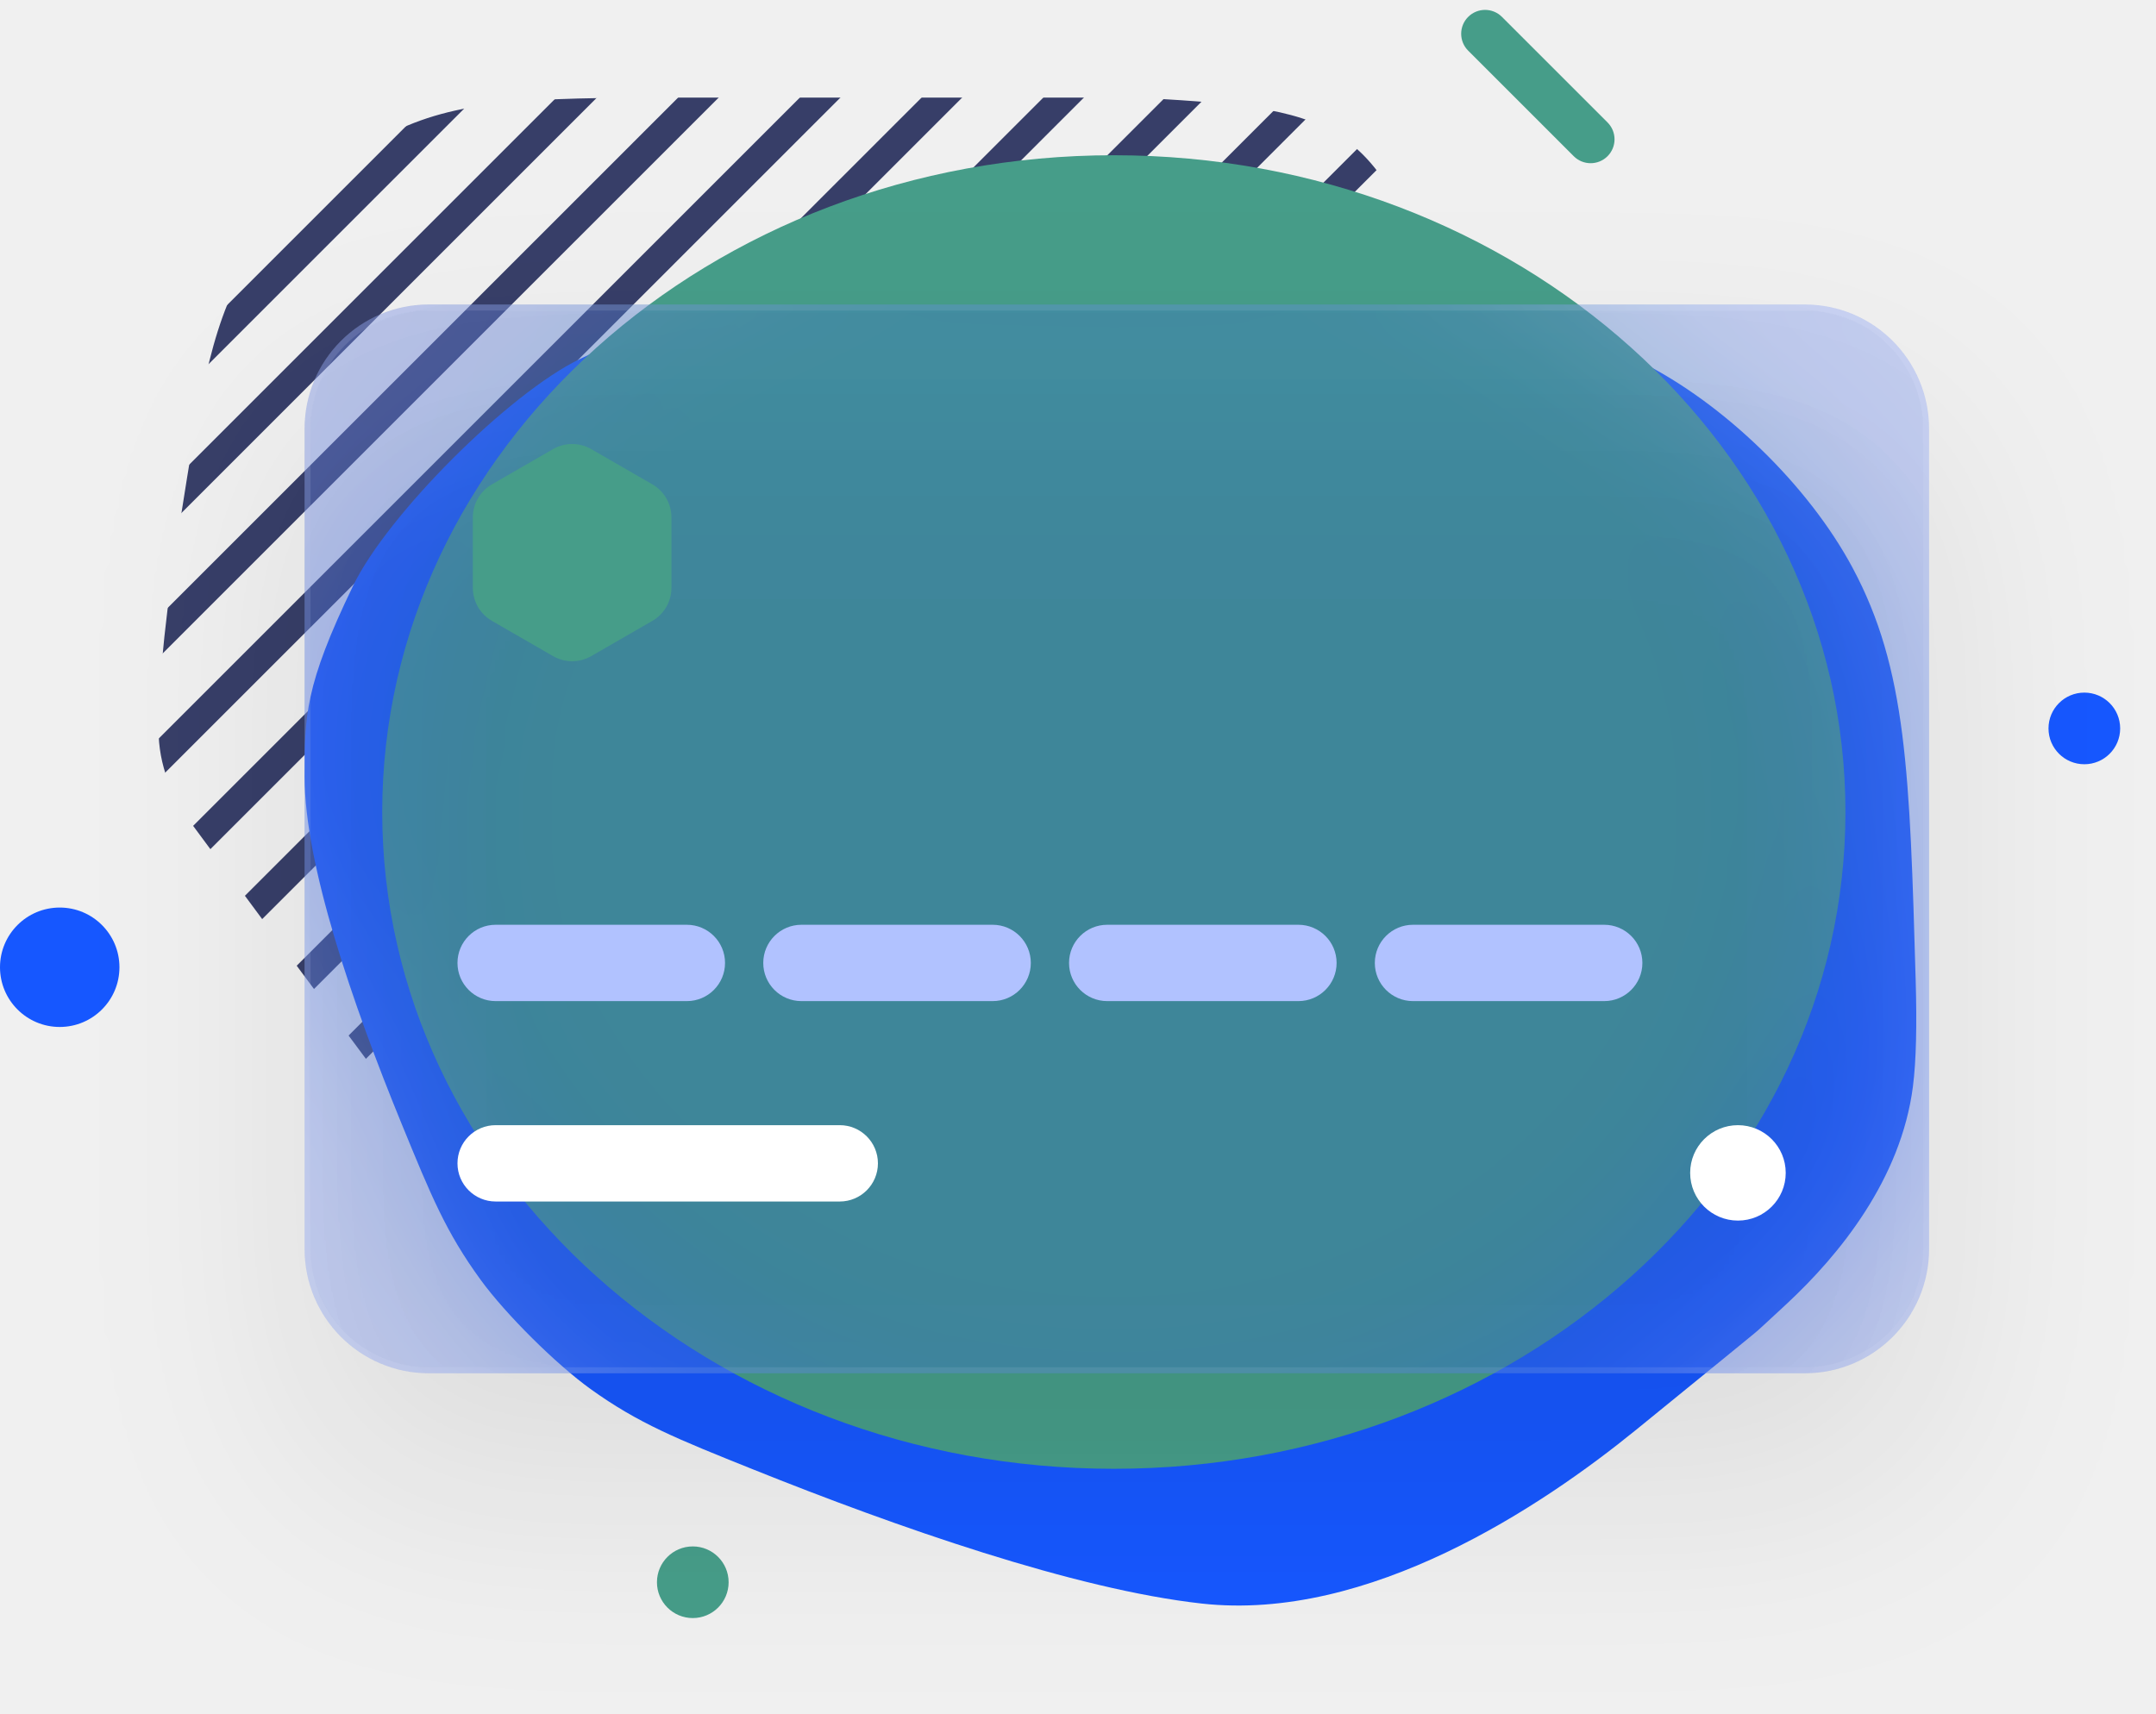
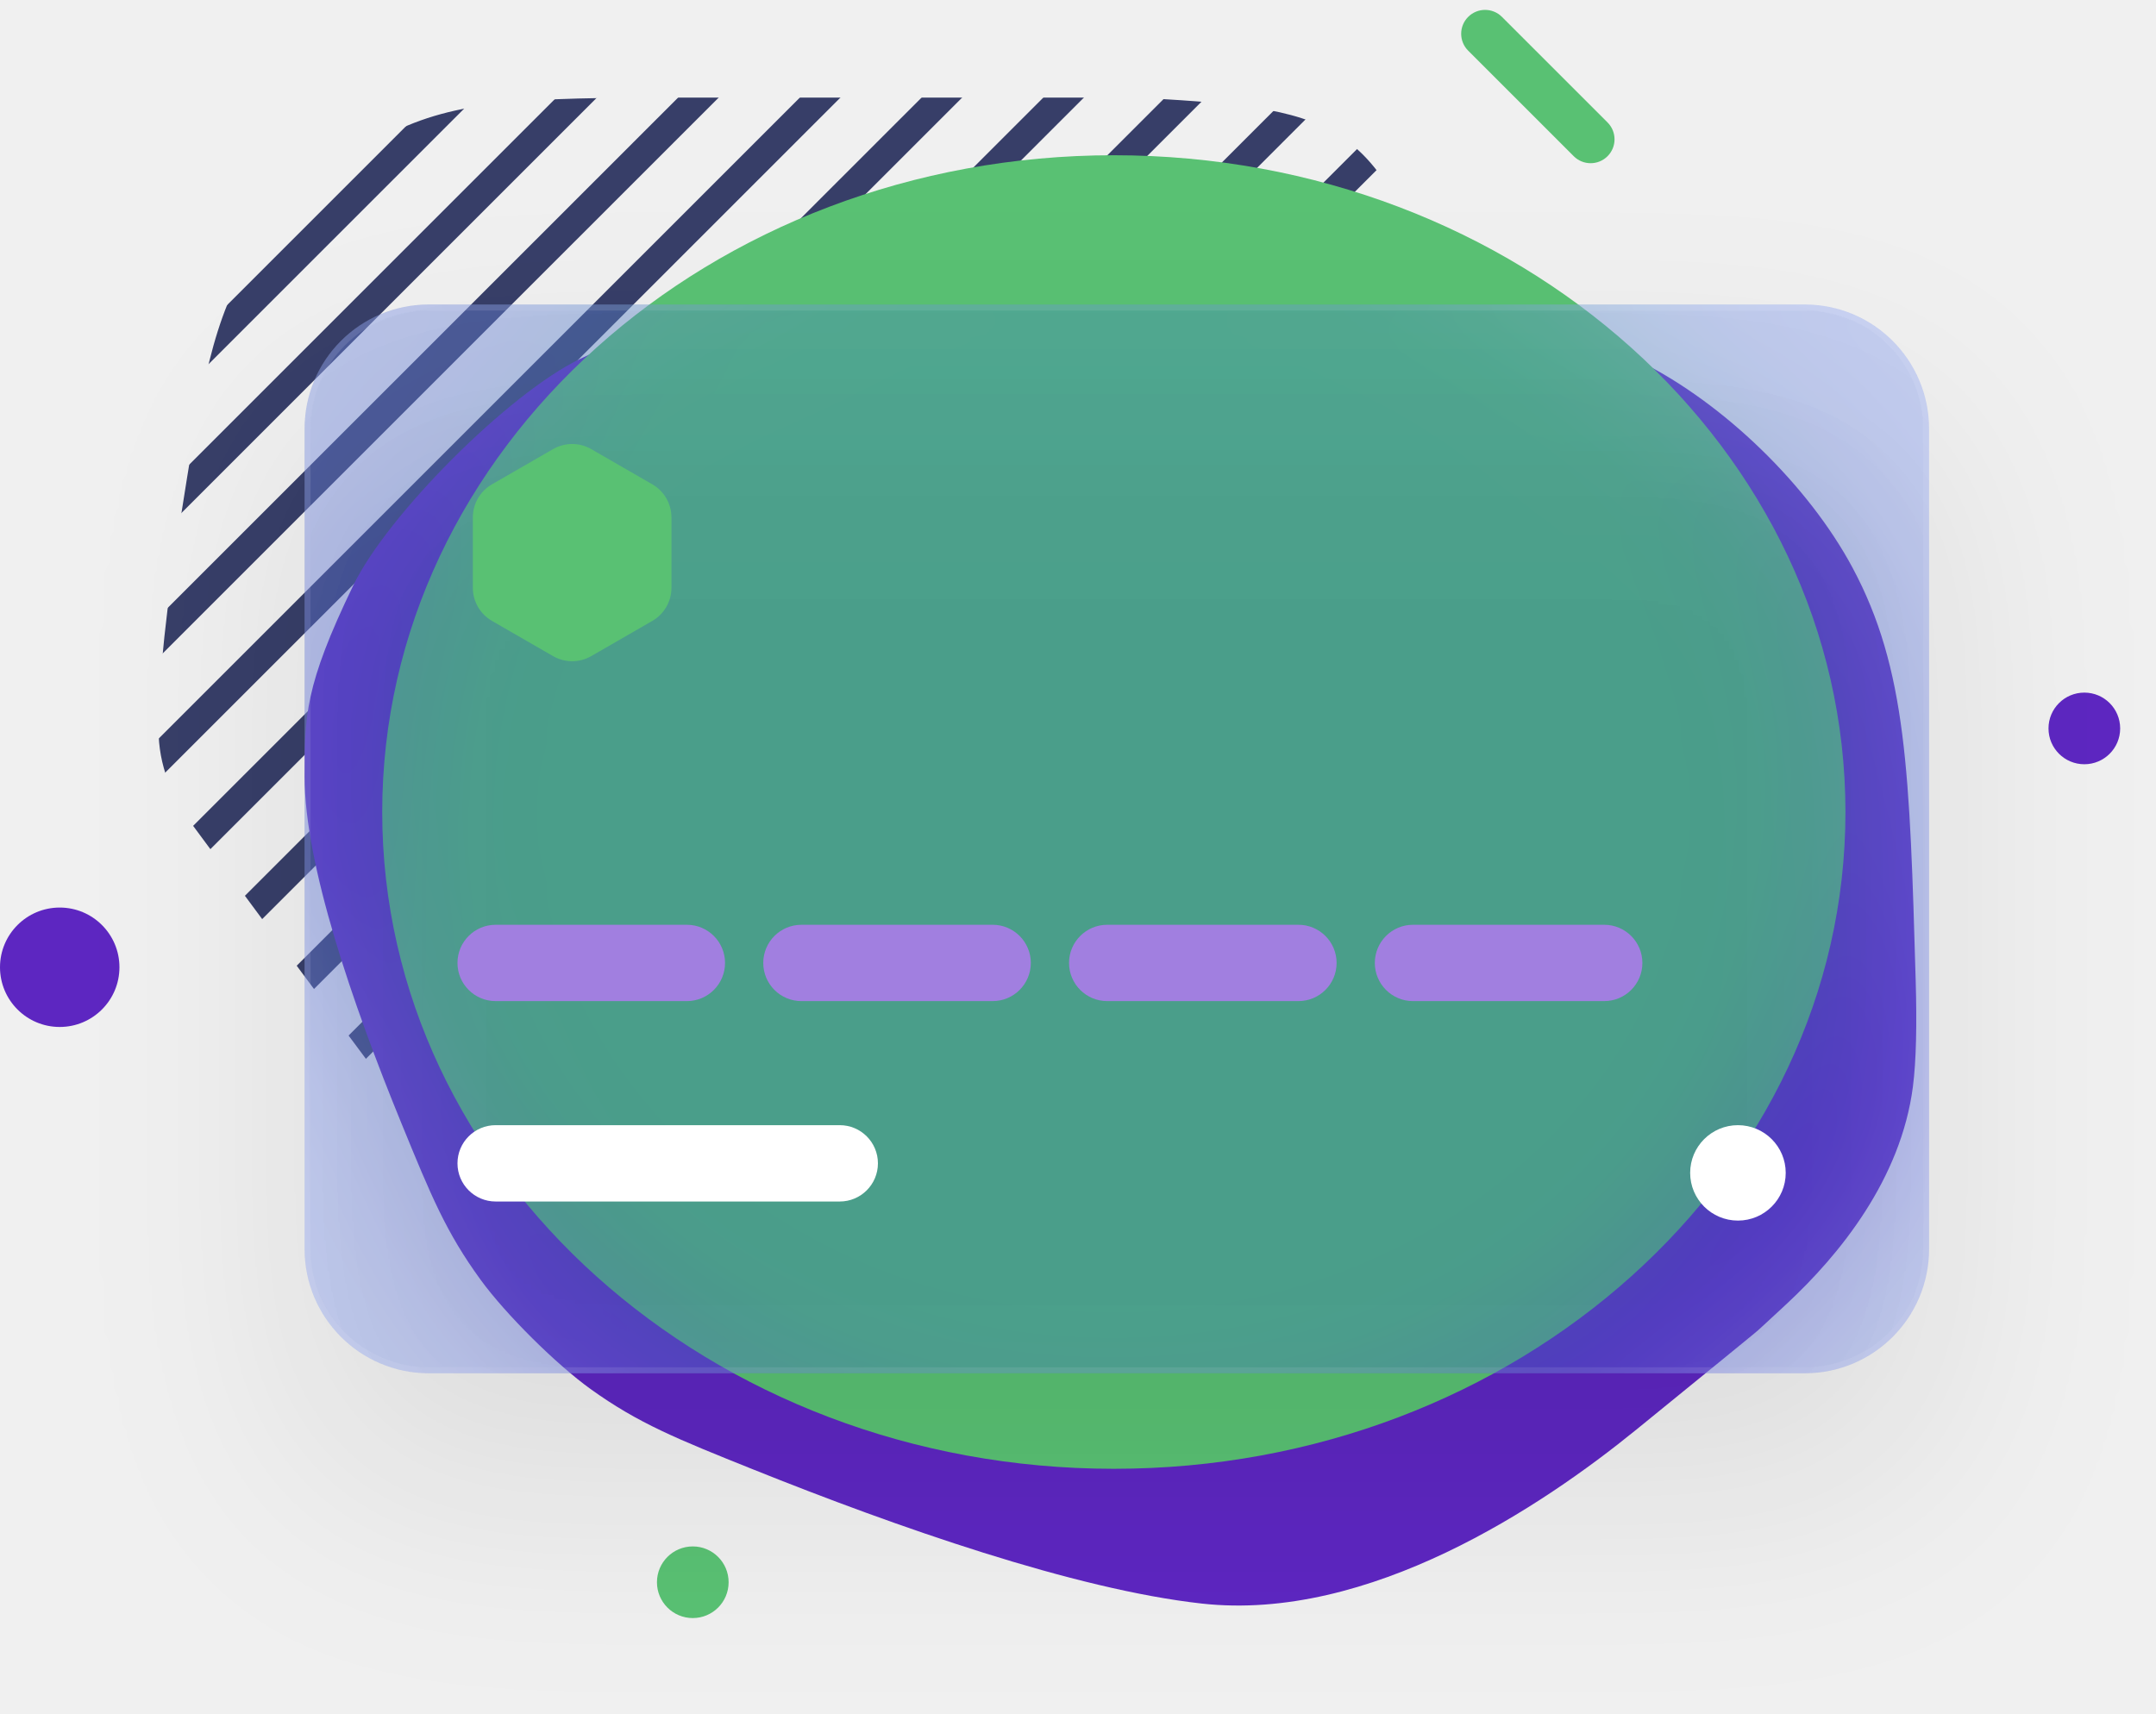
<svg xmlns="http://www.w3.org/2000/svg" width="361" height="287" viewBox="0 0 361 287" fill="none">
-   <circle cx="10" cy="162" r="10" fill="#1657FF" />
-   <circle cx="349" cy="122" r="6" fill="#1657FF" />
-   <circle cx="116" cy="265" r="6" fill="#469D89" />
-   <rect x="248.659" width="33" height="8" rx="4" transform="rotate(45 248.659 0)" fill="#469D89" />
+   <circle cx="10" cy="162" r="10" fill="#5D26C1" />
+   <circle cx="349" cy="122" r="6" fill="#5D26C1" />
+   <circle cx="116" cy="265" r="6" fill="#59C173" />
+   <rect x="248.659" width="33" height="8" rx="4" transform="rotate(45 248.659 0)" fill="#59C173" />
  <mask id="mask0" mask-type="alpha" maskUnits="userSpaceOnUse" x="26" y="16" width="286" height="212">
    <path d="M32.239 138.185C60.115 175.851 74.053 194.685 76.415 197.193C82.837 204.011 75.794 197.626 83.207 203.351C85.933 205.457 95.919 211.436 115.892 223.394C120.692 226.268 126.256 228 132.694 228C159.813 228 230.375 217.905 267.983 212.217C272.222 211.576 274.341 211.255 282.52 207.188C286.13 205.393 298.757 195.41 301.336 192.311C307.18 185.291 305.316 189.919 306.061 188.068C309.95 178.413 312.642 165.183 310.587 148.078C308.588 131.436 267.002 125.527 257.535 97.318C247.968 68.813 243.184 54.56 242.616 53.124C229.886 20.96 226.13 18.259 191.587 16.424C190.045 16.343 189.021 16.343 186.973 16.343H117.856C91.661 16.343 78.564 16.343 67.141 21.502C57.659 25.785 48.154 33.906 42.445 42.603C35.566 53.081 33.723 64.75 30.037 88.088C27.977 101.124 26.544 113.361 26.544 122.171C26.544 128.091 28.717 133.426 32.239 138.185Z" fill="white" />
  </mask>
  <g mask="url(#mask0)">
    <path fill-rule="evenodd" clip-rule="evenodd" d="M-80.59 152.714L-80.587 152.717L-80.584 152.72C-79.647 153.656 -78.129 153.656 -77.192 152.72L-77.189 152.717L194.297 -118.769L194.3 -118.772C195.235 -119.709 195.235 -121.226 194.3 -122.163L194.297 -122.166L194.294 -122.169C193.357 -123.105 191.839 -123.105 190.902 -122.169L190.899 -122.166L-80.587 149.32L-80.59 149.323C-81.525 150.26 -81.525 151.777 -80.59 152.714ZM-70.397 162.906L-70.395 162.909L-70.392 162.912C-69.455 163.848 -67.937 163.848 -67 162.912L-66.997 162.909L204.489 -108.577L204.491 -108.58C205.427 -109.517 205.427 -111.034 204.491 -111.971L204.489 -111.974L204.486 -111.977C203.549 -112.913 202.031 -112.913 201.094 -111.977L201.091 -111.974L-70.395 159.512L-70.397 159.515C-71.333 160.452 -71.333 161.969 -70.397 162.906ZM-60.203 173.101L-60.206 173.098C-61.141 172.161 -61.141 170.644 -60.206 169.707L-60.203 169.704L211.283 -101.782L211.286 -101.785C212.223 -102.721 213.741 -102.721 214.678 -101.785L214.681 -101.782L214.683 -101.779C215.619 -100.842 215.619 -99.325 214.683 -98.388L214.681 -98.385L-56.805 173.101L-56.808 173.104C-57.745 174.04 -59.263 174.04 -60.2 173.104L-60.203 173.101ZM-50.014 183.29L-50.011 183.293L-50.008 183.296C-49.071 184.232 -47.553 184.232 -46.616 183.296L-46.614 183.293L224.873 -88.193L224.875 -88.196C225.811 -89.133 225.811 -90.65 224.875 -91.587L224.873 -91.59L224.87 -91.593C223.933 -92.529 222.415 -92.529 221.478 -91.593L221.475 -91.59L-50.011 179.896L-50.014 179.899C-50.949 180.836 -50.949 182.353 -50.014 183.29ZM-39.819 193.485L-39.822 193.482C-40.757 192.545 -40.757 191.028 -39.822 190.091L-39.819 190.088L231.667 -81.398L231.67 -81.401C232.607 -82.337 234.125 -82.337 235.062 -81.401L235.064 -81.398L235.067 -81.395C236.003 -80.458 236.003 -78.941 235.067 -78.004L235.064 -78.001L-36.422 193.485L-36.424 193.488C-37.361 194.423 -38.879 194.423 -39.816 193.488L-39.819 193.485ZM-29.63 203.674L-29.627 203.677L-29.624 203.68C-28.687 204.615 -27.169 204.615 -26.232 203.68L-26.23 203.677L245.256 -67.809L245.259 -67.812C246.195 -68.749 246.195 -70.266 245.259 -71.204L245.256 -71.206L245.254 -71.209C244.317 -72.145 242.799 -72.145 241.862 -71.209L241.859 -71.206L-29.627 200.28L-29.63 200.283C-30.565 201.219 -30.565 202.737 -29.63 203.674ZM-19.435 213.869L-19.438 213.866C-20.373 212.929 -20.373 211.411 -19.438 210.474L-19.435 210.472L252.051 -61.014L252.054 -61.017C252.991 -61.953 254.509 -61.953 255.446 -61.017L255.448 -61.014L255.451 -61.011C256.387 -60.075 256.387 -58.557 255.451 -57.62L255.448 -57.617L-16.038 213.869L-16.04 213.872C-16.977 214.807 -18.495 214.807 -19.432 213.872L-19.435 213.869ZM-9.246 224.058L-9.243 224.061L-9.24 224.064C-8.303 224.999 -6.785 224.999 -5.848 224.064L-5.846 224.061L265.64 -47.425L265.643 -47.428C266.579 -48.365 266.579 -49.883 265.643 -50.819L265.64 -50.822L265.637 -50.825C264.701 -51.761 263.183 -51.761 262.246 -50.825L262.243 -50.822L-9.243 220.664L-9.246 220.666C-10.181 221.603 -10.181 223.121 -9.246 224.058ZM0.949 234.253L0.946 234.25C0.011 233.313 0.011 231.795 0.946 230.858L0.949 230.856L272.435 -40.63L272.438 -40.633C273.375 -41.569 274.892 -41.569 275.829 -40.633L275.832 -40.63L275.835 -40.628C276.771 -39.691 276.771 -38.173 275.835 -37.236L275.832 -37.233L4.346 234.253L4.343 234.256C3.406 235.191 1.889 235.191 0.952 234.256L0.949 234.253ZM11.138 244.442L11.141 244.445L11.144 244.448C12.081 245.383 13.598 245.383 14.535 244.448L14.538 244.445L286.024 -27.041L286.027 -27.044C286.963 -27.981 286.963 -29.499 286.027 -30.436L286.024 -30.439L286.021 -30.441C285.084 -31.377 283.567 -31.377 282.63 -30.441L282.627 -30.439L11.141 241.047L11.138 241.05C10.203 241.987 10.203 243.505 11.138 244.442ZM21.333 254.637L21.33 254.634C20.395 253.697 20.395 252.179 21.33 251.242L21.333 251.239L292.819 -20.247L292.822 -20.249C293.759 -21.185 295.276 -21.185 296.213 -20.249L296.216 -20.247L296.219 -20.244C297.155 -19.307 297.155 -17.789 296.219 -16.852L296.216 -16.849L24.73 254.637L24.727 254.64C23.79 255.575 22.273 255.575 21.336 254.64L21.333 254.637ZM31.522 264.826L31.525 264.829L31.528 264.832C32.465 265.767 33.982 265.767 34.919 264.832L34.922 264.829L306.408 -6.657L306.411 -6.66C307.347 -7.597 307.347 -9.115 306.411 -10.052L306.408 -10.055L306.405 -10.057C305.468 -10.993 303.951 -10.993 303.014 -10.057L303.011 -10.055L31.525 261.431L31.522 261.434C30.586 262.371 30.586 263.889 31.522 264.826ZM41.717 275.021L41.714 275.018C40.778 274.081 40.778 272.563 41.714 271.626L41.717 271.623L313.203 0.137L313.206 0.134C314.143 -0.801 315.66 -0.801 316.597 0.134L316.6 0.137L316.603 0.14C317.539 1.077 317.539 2.595 316.603 3.532L316.6 3.535L45.114 275.021L45.111 275.024C44.174 275.959 42.657 275.959 41.72 275.023L41.717 275.021ZM51.906 285.21L51.909 285.213L51.912 285.215C52.849 286.151 54.366 286.151 55.303 285.215L55.306 285.213L326.792 13.727L326.795 13.724C327.73 12.787 327.73 11.269 326.795 10.332L326.792 10.329L326.789 10.326C325.852 9.391 324.335 9.391 323.398 10.326L323.395 10.329L51.909 281.815L51.906 281.818C50.97 282.755 50.97 284.273 51.906 285.21ZM62.101 295.405L62.098 295.402C61.162 294.465 61.162 292.947 62.098 292.01L62.101 292.007L333.587 20.521L333.59 20.518C334.527 19.583 336.044 19.583 336.981 20.518L336.984 20.521L336.987 20.524C337.922 21.461 337.922 22.979 336.987 23.916L336.984 23.919L65.498 295.405L65.495 295.407C64.558 296.343 63.041 296.343 62.104 295.407L62.101 295.405ZM72.29 305.594L72.293 305.597L72.296 305.599C73.233 306.535 74.75 306.535 75.687 305.599L75.69 305.597L347.176 34.111L347.179 34.108C348.114 33.171 348.114 31.653 347.179 30.716L347.176 30.713L347.173 30.71C346.236 29.775 344.718 29.775 343.781 30.71L343.779 30.713L72.293 302.199L72.29 302.202C71.354 303.139 71.354 304.657 72.29 305.594ZM82.485 315.788L82.482 315.786C81.546 314.849 81.546 313.331 82.482 312.394L82.485 312.391L353.971 40.905L353.973 40.902C354.91 39.967 356.428 39.967 357.365 40.902L357.368 40.905L357.371 40.908C358.306 41.845 358.306 43.363 357.371 44.3L357.368 44.303L85.882 315.788L85.879 315.791C84.942 316.727 83.424 316.727 82.487 315.791L82.485 315.788ZM92.674 325.978L92.677 325.98L92.679 325.983C93.616 326.919 95.134 326.919 96.071 325.983L96.074 325.98L367.56 54.494L367.563 54.492C368.498 53.555 368.498 52.037 367.563 51.1L367.56 51.097L367.557 51.094C366.62 50.159 365.102 50.159 364.165 51.094L364.163 51.097L92.677 322.583L92.674 322.586C91.738 323.523 91.738 325.041 92.674 325.978ZM102.869 336.172L102.866 336.17C101.93 335.233 101.93 333.715 102.866 332.778L102.869 332.775L374.355 61.289L374.357 61.286C375.294 60.351 376.812 60.351 377.749 61.286L377.752 61.289L377.755 61.292C378.69 62.229 378.69 63.747 377.755 64.683L377.752 64.686L106.266 336.172L106.263 336.175C105.326 337.111 103.808 337.111 102.871 336.175L102.869 336.172ZM113.058 346.361L113.06 346.364L113.063 346.367C114 347.303 115.518 347.303 116.455 346.367L116.458 346.364L387.944 74.878L387.947 74.876C388.882 73.939 388.882 72.421 387.947 71.484L387.944 71.481L387.941 71.478C387.004 70.543 385.486 70.543 384.549 71.478L384.546 71.481L113.06 342.967L113.058 342.97C112.122 343.907 112.122 345.424 113.058 346.361Z" fill="#373E68" />
  </g>
-   <path d="M320.763 164.257C319.766 129.453 319.268 112.051 310.201 95.105C302.831 81.33 288.651 67.551 274.671 60.578C257.472 52 237.018 52 196.111 52H154.948C127.584 52 113.902 52 97.07 60.141C85.181 65.892 64.892 86.181 59.141 98.07C51 114.902 51 119.963 51 130.083C51 144.725 58.961 167.979 67.241 188.203C72.202 200.321 74.682 206.38 80.474 214.344C84.662 220.103 93.149 228.531 98.937 232.679C106.942 238.415 113.331 240.979 126.111 246.107C150.145 255.751 179.958 266.209 201.207 268.569C229.213 271.68 258.158 252.326 274.019 239.413C286.562 229.201 292.834 224.095 293.452 223.57C295.534 221.806 293.05 223.969 295.083 222.15C295.688 221.609 296.858 220.52 299.198 218.342C307.959 210.188 318.293 197.538 320.299 181.987C320.858 177.648 320.971 171.517 320.763 164.257Z" fill="#1657FF" />
-   <ellipse cx="186.5" cy="136" rx="122.5" ry="110" fill="#469D89" />
+   <path d="M320.763 164.257C319.766 129.453 319.268 112.051 310.201 95.105C302.831 81.33 288.651 67.551 274.671 60.578C257.472 52 237.018 52 196.111 52H154.948C127.584 52 113.902 52 97.07 60.141C85.181 65.892 64.892 86.181 59.141 98.07C51 114.902 51 119.963 51 130.083C51 144.725 58.961 167.979 67.241 188.203C72.202 200.321 74.682 206.38 80.474 214.344C84.662 220.103 93.149 228.531 98.937 232.679C106.942 238.415 113.331 240.979 126.111 246.107C150.145 255.751 179.958 266.209 201.207 268.569C229.213 271.68 258.158 252.326 274.019 239.413C286.562 229.201 292.834 224.095 293.452 223.57C295.534 221.806 293.05 223.969 295.083 222.15C295.688 221.609 296.858 220.52 299.198 218.342C307.959 210.188 318.293 197.538 320.299 181.987C320.858 177.648 320.971 171.517 320.763 164.257Z" fill="#5D26C1" />
+   <ellipse cx="186.5" cy="136" rx="122.5" ry="110" fill="#59C173" />
  <g filter="url(#filter0_bd)">
    <rect x="51" y="51" width="272" height="179" rx="20.8" fill="#3A61F0" fill-opacity="0.24" />
    <rect x="51.5" y="51.5" width="271" height="178" rx="20.3" stroke="white" stroke-opacity="0.08" />
  </g>
-   <path d="M92.603 75.219C94.582 74.078 97.019 74.078 98.997 75.219L109.225 81.117C111.207 82.26 112.428 84.374 112.428 86.661V98.446C112.428 100.733 111.207 102.847 109.225 103.99L98.997 109.888C97.019 111.029 94.582 111.029 92.603 109.888L82.375 103.99C80.393 102.847 79.172 100.733 79.172 98.446V86.661C79.172 84.374 80.393 82.26 82.375 81.117L92.603 75.219Z" fill="#469D89" />
-   <rect x="76.6" y="154.884" width="44.8" height="12.786" rx="6.393" fill="#B1C2FF" />
+   <path d="M92.603 75.219C94.582 74.078 97.019 74.078 98.997 75.219L109.225 81.117C111.207 82.26 112.428 84.374 112.428 86.661V98.446C112.428 100.733 111.207 102.847 109.225 103.99L98.997 109.888C97.019 111.029 94.582 111.029 92.603 109.888L82.375 103.99C80.393 102.847 79.172 100.733 79.172 98.446V86.661C79.172 84.374 80.393 82.26 82.375 81.117L92.603 75.219Z" fill="#59C173" />
+   <rect x="76.6" y="154.884" width="44.8" height="12.786" rx="6.393" fill="#A17FE0" />
  <rect x="76.6" y="188.447" width="70.4" height="12.786" rx="6.393" fill="white" />
  <ellipse cx="291" cy="196.438" rx="8" ry="7.991" fill="white" />
-   <rect x="127.8" y="154.884" width="44.8" height="12.786" rx="6.393" fill="#B1C2FF" />
-   <rect x="179" y="154.884" width="44.8" height="12.786" rx="6.393" fill="#B1C2FF" />
-   <rect x="230.2" y="154.884" width="44.8" height="12.786" rx="6.393" fill="#B1C2FF" />
+   <rect x="127.8" y="154.884" width="44.8" height="12.786" rx="6.393" fill="#A17FE0" />
+   <rect x="179" y="154.884" width="44.8" height="12.786" rx="6.393" fill="#A17FE0" />
+   <rect x="230.2" y="154.884" width="44.8" height="12.786" rx="6.393" fill="#A17FE0" />
  <defs>
    <filter id="filter0_bd" x="13" y="24.904" width="348" height="262.096" filterUnits="userSpaceOnUse" color-interpolation-filters="sRGB">
      <feFlood flood-opacity="0" result="BackgroundImageFix" />
      <feGaussianBlur in="BackgroundImage" stdDeviation="13.048" />
      <feComposite in2="SourceAlpha" operator="in" result="effect1_backgroundBlur" />
      <feColorMatrix in="SourceAlpha" type="matrix" values="0 0 0 0 0 0 0 0 0 0 0 0 0 0 0 0 0 0 127 0" />
      <feOffset dy="19" />
      <feGaussianBlur stdDeviation="19" />
      <feColorMatrix type="matrix" values="0 0 0 0 0 0 0 0 0 0 0 0 0 0 0 0 0 0 0.08 0" />
      <feBlend mode="normal" in2="effect1_backgroundBlur" result="effect2_dropShadow" />
      <feBlend mode="normal" in="SourceGraphic" in2="effect2_dropShadow" result="shape" />
    </filter>
  </defs>
</svg>
